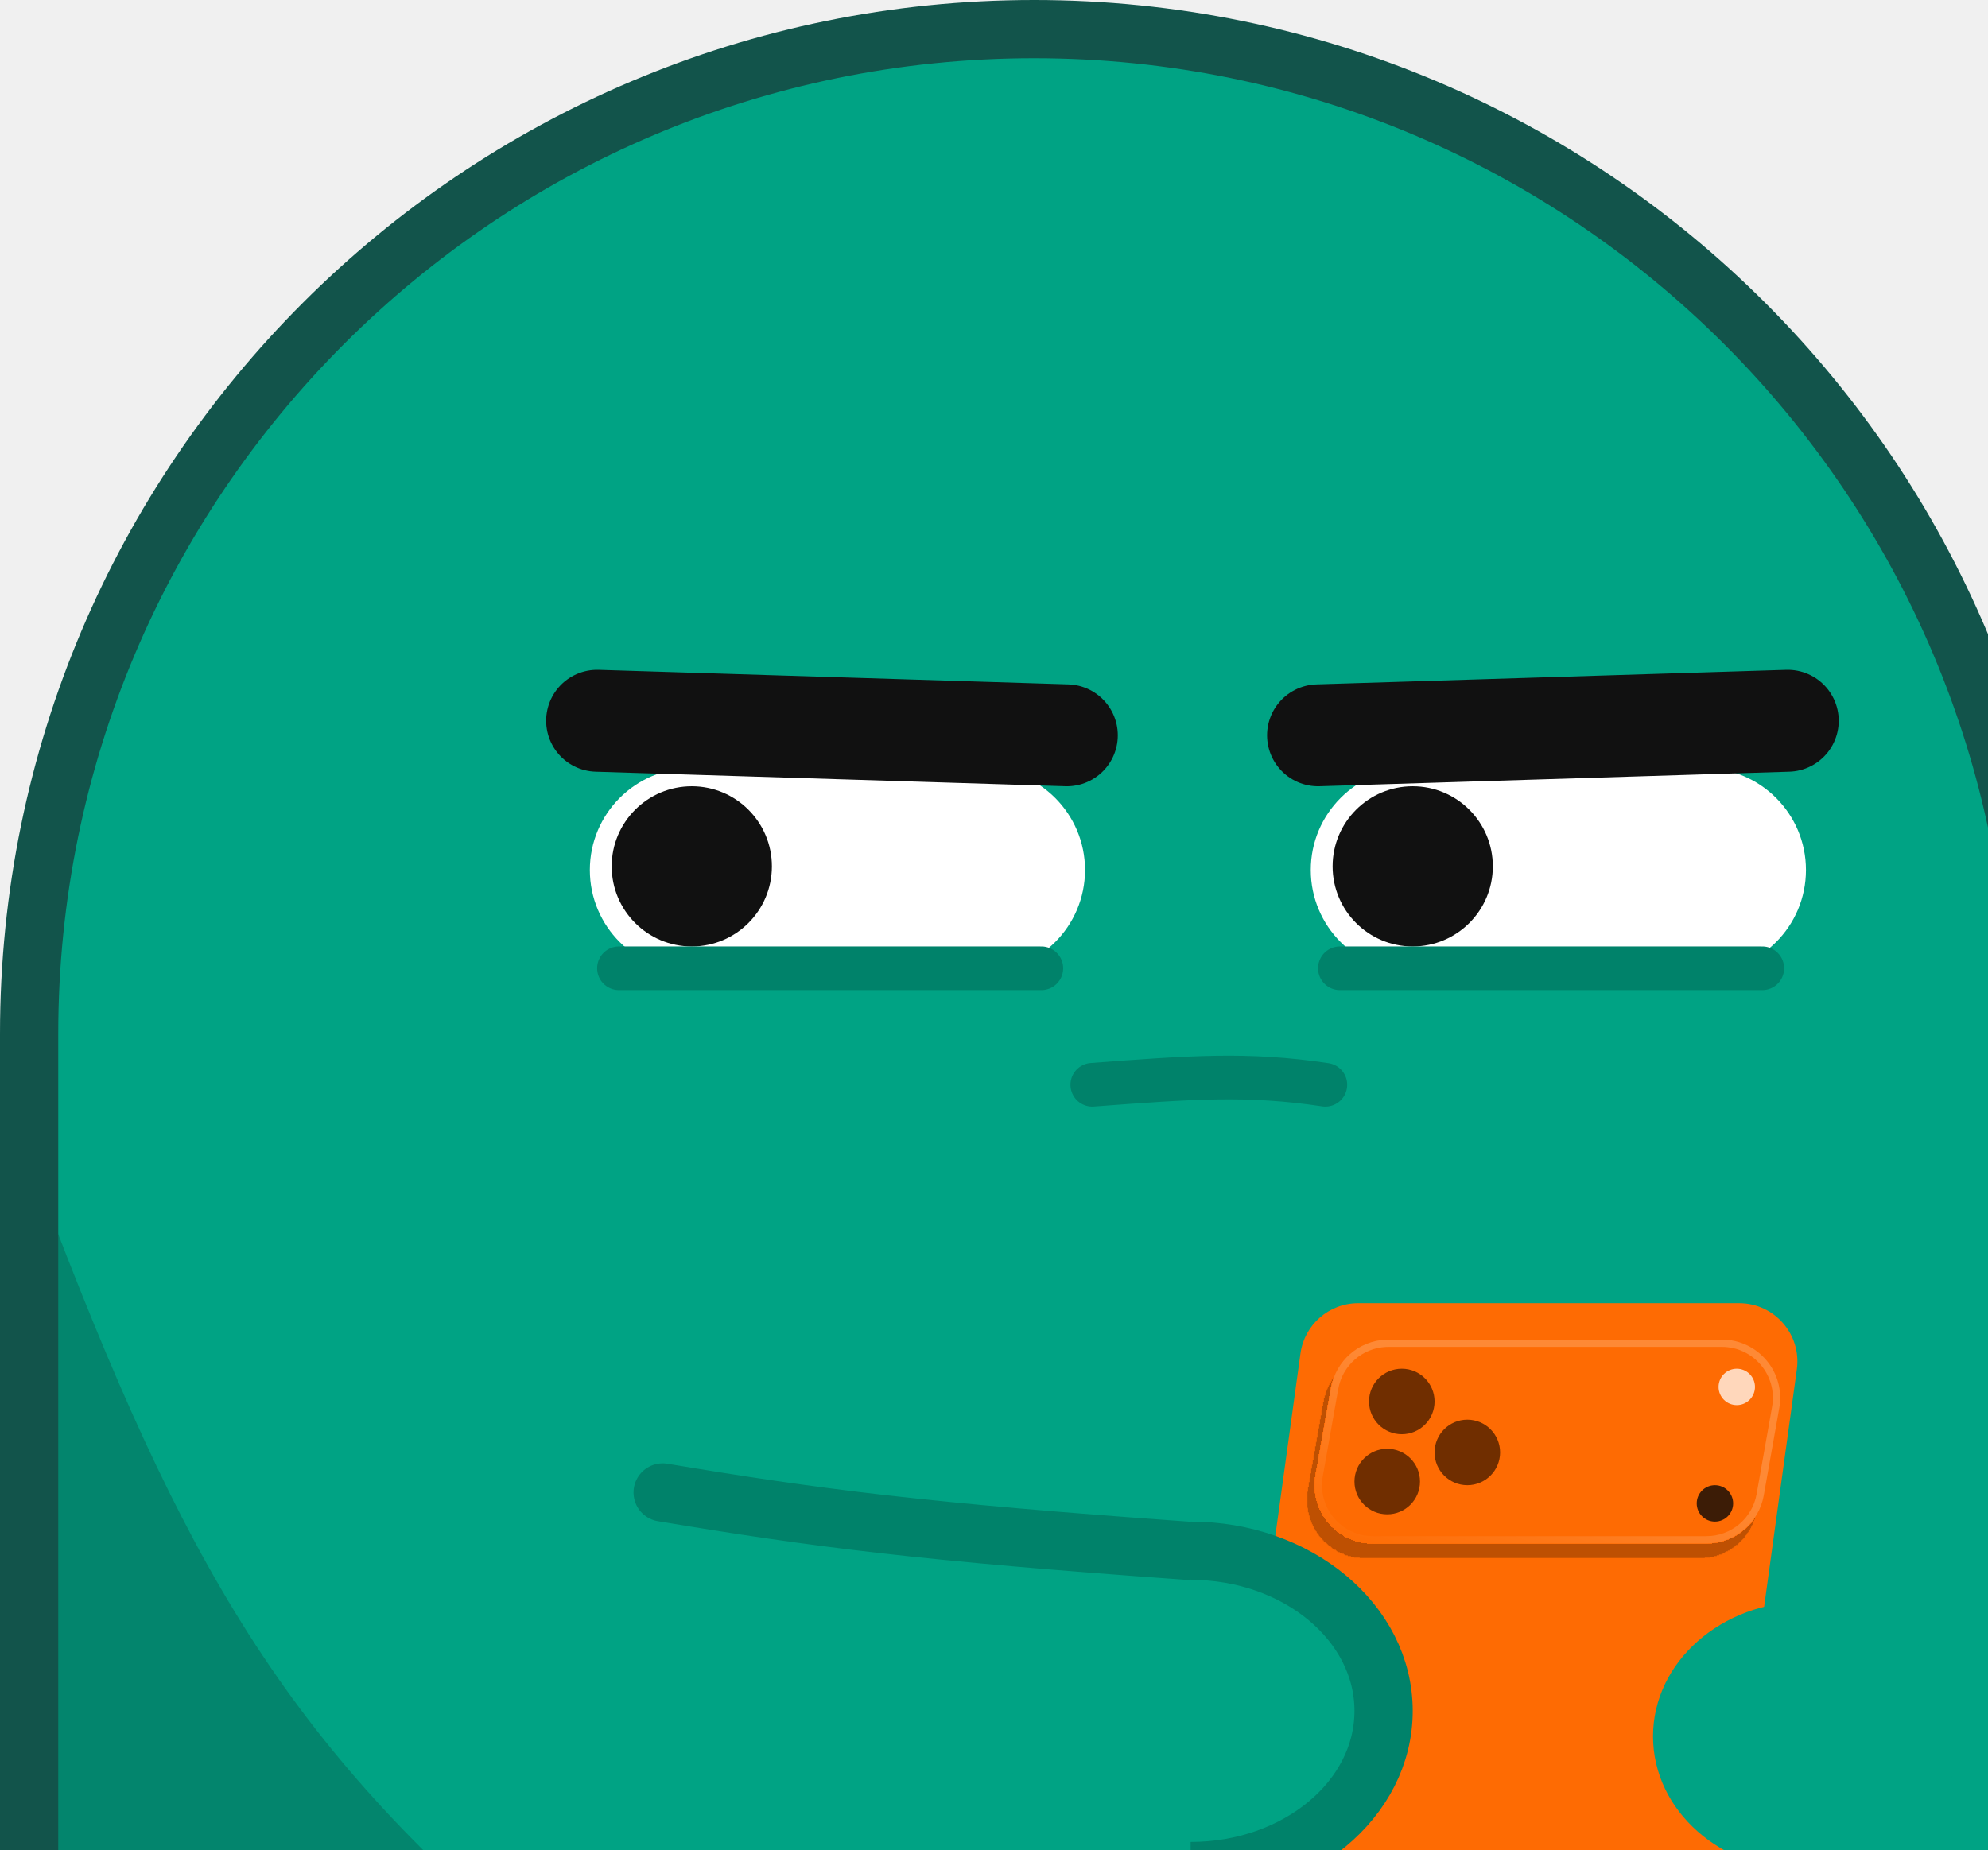
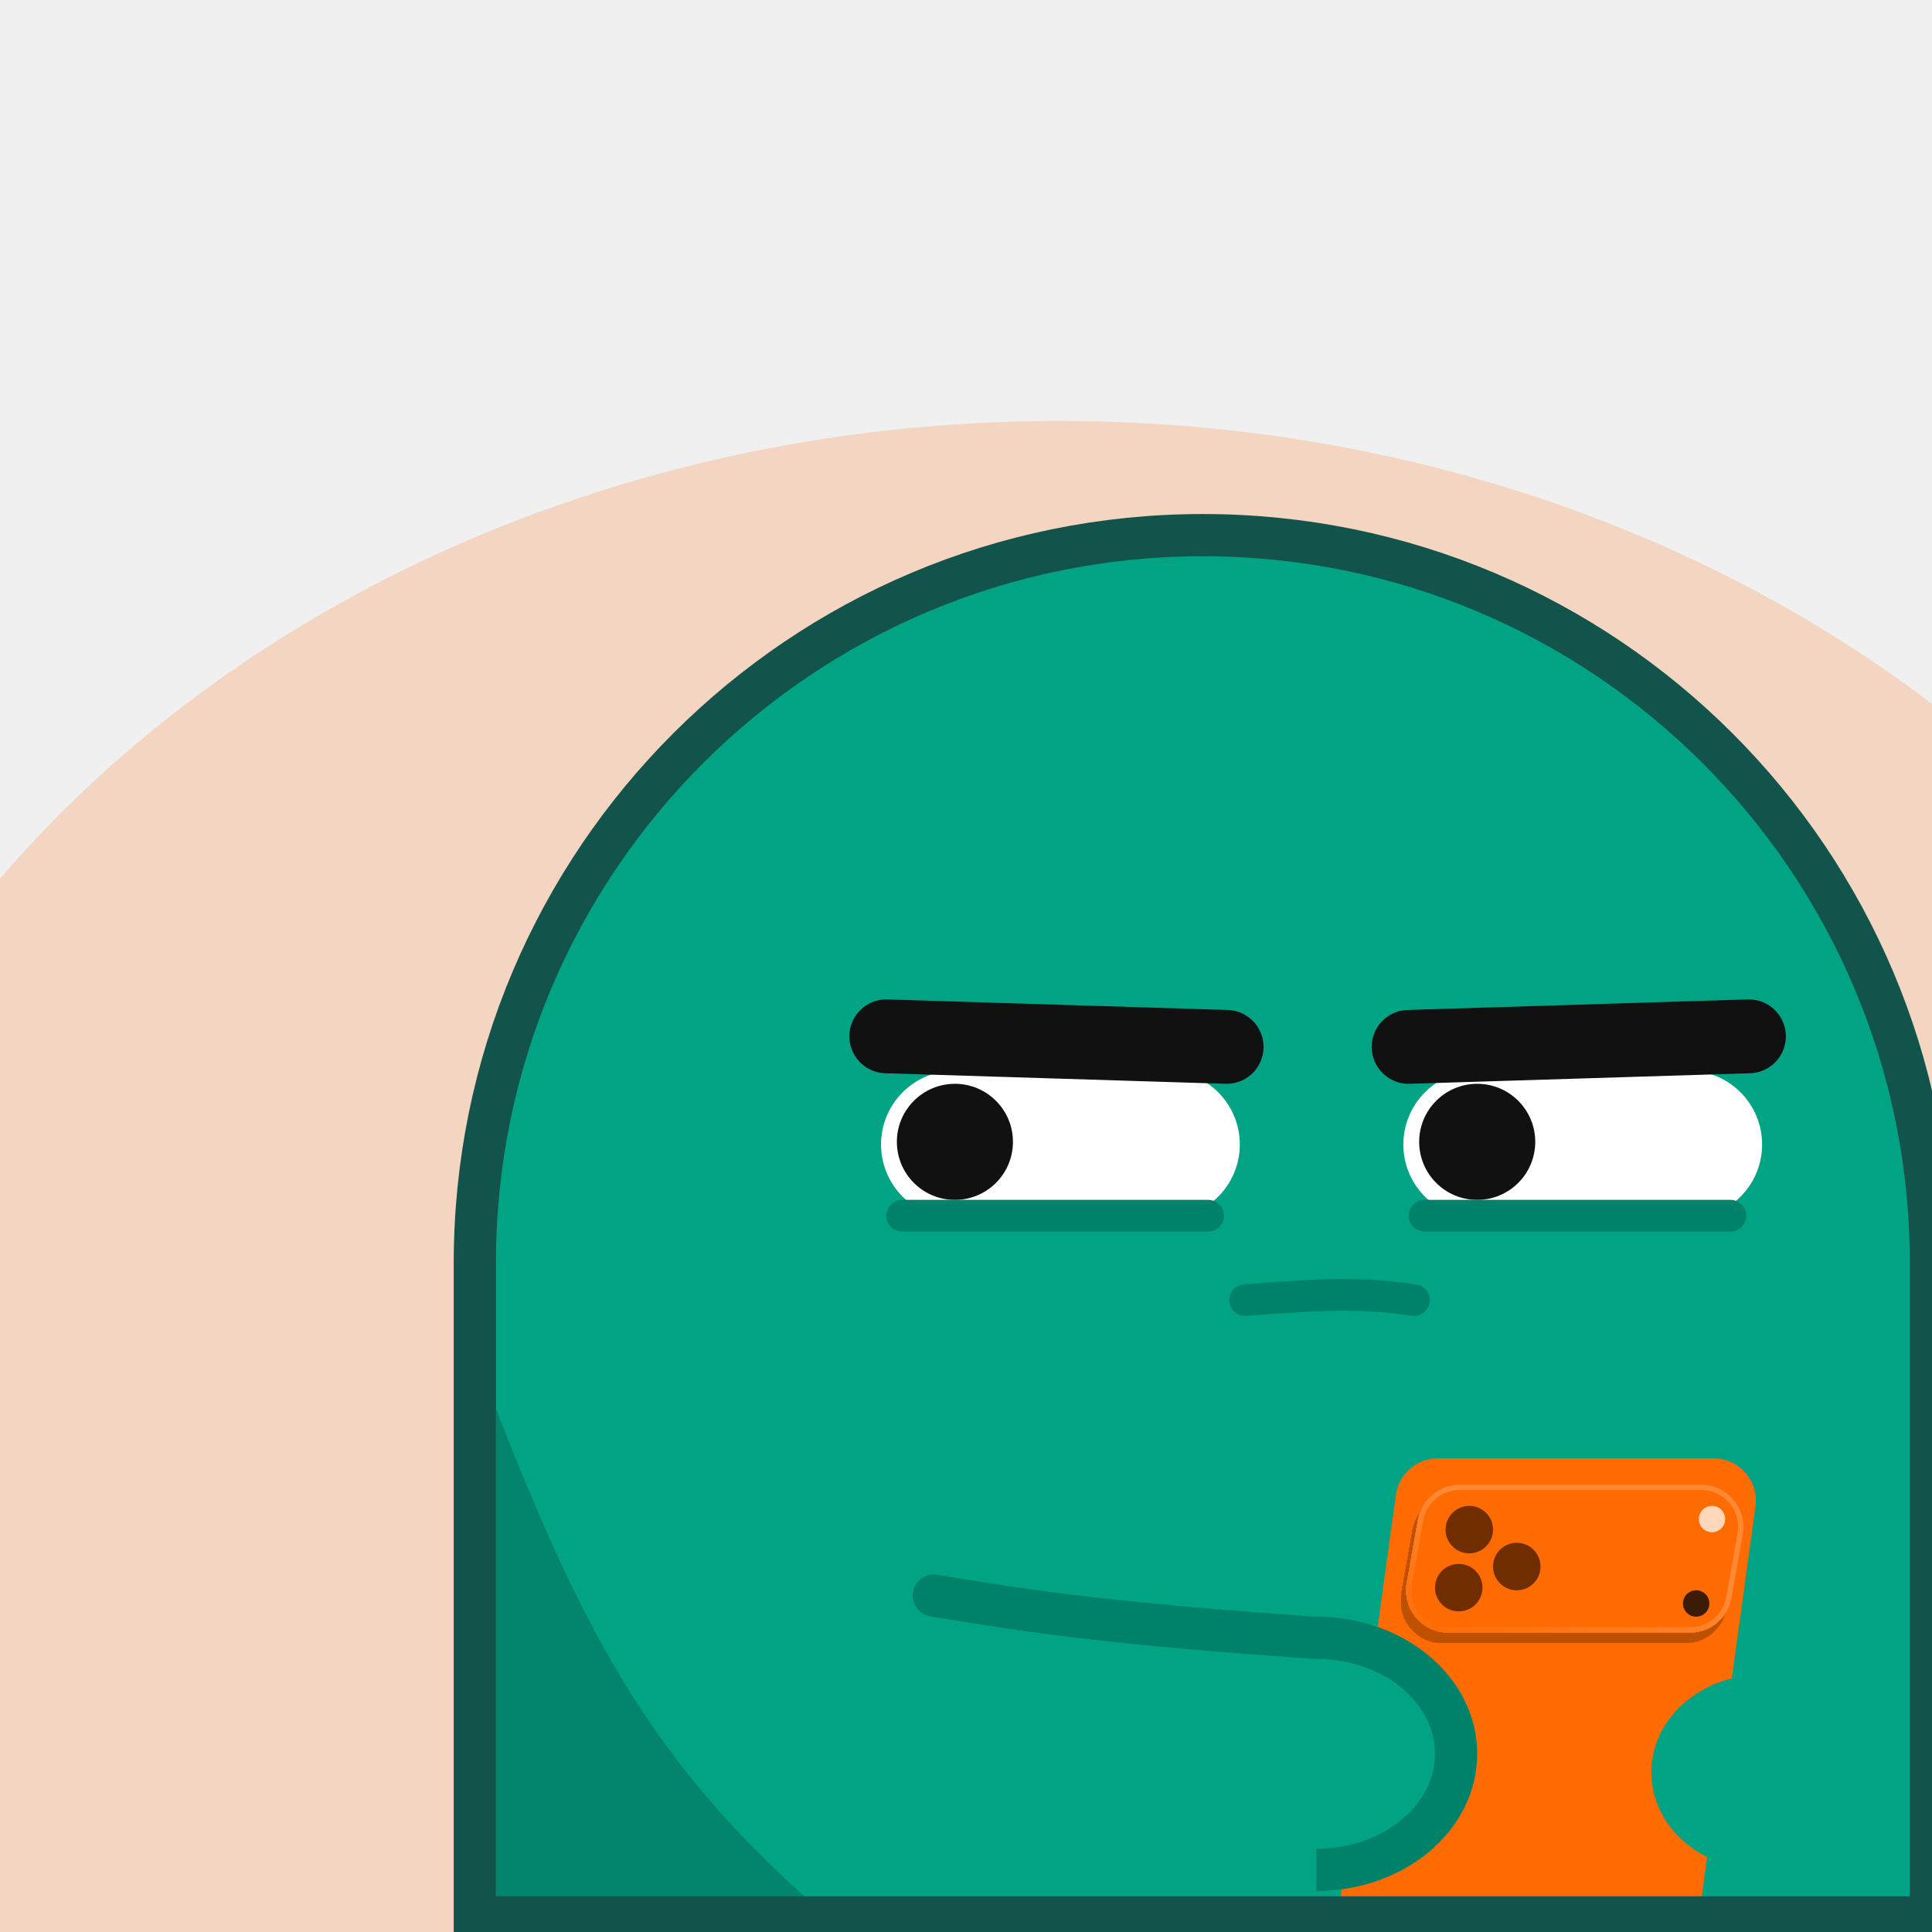
- <svg xmlns="http://www.w3.org/2000/svg" width="273" height="254" viewBox="0 0 273 254" fill="none">
-   <g clip-path="url(#clip0_137_587)">
-     <path d="M4 142C4 65.785 65.785 4 142 4C218.215 4 280 65.785 280 142V266H4V142Z" fill="#00A384" />
-     <rect x="81" y="105.5" width="68" height="28" rx="14" fill="white" />
-     <circle cx="95" cy="119" r="11" fill="#111111" />
-     <path d="M82 99L146.5 101" stroke="#111111" stroke-width="14" stroke-linecap="round" />
-     <rect x="180" y="105.5" width="68" height="28" rx="14" fill="white" />
-     <circle cx="194" cy="119" r="11" fill="#111111" />
-     <path d="M181 101L245.5 99" stroke="#111111" stroke-width="14" stroke-linecap="round" />
-     <path opacity="0.2" d="M71 266C37.269 236.985 23.696 211.707 4 159V266H71Z" fill="#111111" />
-     <path d="M178.584 185.908C179.129 181.949 182.513 179 186.509 179H238.822C243.675 179 247.41 183.285 246.748 188.092L236.416 263.092C235.871 267.051 232.487 270 228.491 270H176.178C171.325 270 167.59 265.715 168.252 260.908L178.584 185.908Z" fill="#FE6B03" />
-     <g filter="url(#filter0_d_137_587)">
-       <path d="M182.792 190.604C183.469 186.784 186.789 184 190.669 184H236.458C241.434 184 245.203 188.496 244.335 193.396L242.208 205.396C241.531 209.216 238.211 212 234.331 212H188.542C183.566 212 179.797 207.504 180.665 202.604L182.792 190.604Z" fill="#FE6B03" />
-       <path d="M190.669 184.5H236.458C241.123 184.5 244.657 188.715 243.843 193.309L241.716 205.309C241.081 208.89 237.968 211.5 234.331 211.5H188.542C183.877 211.5 180.343 207.285 181.157 202.691L183.284 190.691C183.899 187.222 186.84 184.664 190.33 184.508L190.669 184.5Z" stroke="url(#paint0_linear_137_587)" stroke-opacity="0.2" />
+ <svg xmlns="http://www.w3.org/2000/svg" width="436" height="436" viewBox="0 0 436 436" fill="none">
+   <g clip-path="url(#clip0_1073_44)">
+     <ellipse opacity="0.2" cx="239" cy="344.728" rx="295" ry="249.728" fill="#FE6B03" />
+     <g clip-path="url(#clip1_1073_44)">
+       <path d="M107.153 285.067C107.153 194.325 180.714 120.765 271.455 120.765V120.765C362.197 120.765 435.757 194.325 435.757 285.067V432.701H107.153V285.067Z" fill="#00A384" />
+       <rect x="198.829" y="241.61" width="80.96" height="33.337" rx="16.668" fill="white" />
+       <circle cx="215.497" cy="257.683" r="13.097" fill="#111111" />
+       <path d="M200.02 233.871L276.813 236.253" stroke="#111111" stroke-width="16.668" stroke-linecap="round" />
+       <rect x="316.698" y="241.61" width="80.96" height="33.337" rx="16.668" fill="white" />
+       <circle cx="333.367" cy="257.683" r="13.097" fill="#111111" />
+       <path d="M317.889 236.252L394.682 233.871" stroke="#111111" stroke-width="16.668" stroke-linecap="round" />
+       <path opacity="0.2" d="M186.923 432.7C146.764 398.155 130.603 368.06 107.153 305.307V432.7H186.923Z" fill="#111111" />
+       <path d="M315.012 337.344C315.661 332.63 319.69 329.119 324.448 329.119H386.732C392.509 329.119 396.956 334.22 396.167 339.943L383.866 429.238C383.217 433.951 379.189 437.463 374.431 437.463H312.147C306.37 437.463 301.923 432.361 302.711 426.638L315.012 337.344Z" fill="#FE6B03" />
+       <g filter="url(#filter0_d_1073_44)">
+         <path d="M320.022 342.934C320.828 338.386 324.781 335.072 329.4 335.072H383.916C389.841 335.072 394.329 340.424 393.295 346.259L390.763 360.546C389.957 365.094 386.003 368.408 381.384 368.408H326.868C320.943 368.408 316.456 363.056 317.49 357.222L320.022 342.934Z" fill="#FE6B03" />
+         <path d="M329.401 335.667H383.916C389.471 335.667 393.678 340.685 392.708 346.155L390.176 360.442C389.421 364.706 385.715 367.813 381.384 367.813H326.869C321.314 367.813 317.107 362.795 318.076 357.326L320.608 343.039C321.364 338.775 325.07 335.667 329.401 335.667Z" stroke="url(#paint0_linear_1073_44)" stroke-opacity="0.2" stroke-width="1.191" />
+       </g>
+       <ellipse cx="297.053" cy="395.792" rx="31.551" ry="26.193" fill="#00A384" />
+       <path d="M297.053 421.985C314.478 421.985 328.604 410.258 328.604 395.792C328.604 381.326 314.478 369.599 297.053 369.599" stroke="#00826A" stroke-width="9.525" />
+       <ellipse cx="397.658" cy="399.959" rx="25.003" ry="22.026" fill="#00A384" />
+       <path d="M296.458 369.599C253.183 366.513 236.138 364.318 210.735 360.074" stroke="#00826A" stroke-width="9.525" stroke-linecap="round" />
+       <circle cx="331.58" cy="345.192" r="5.358" fill="#702E00" />
+       <circle cx="329.199" cy="358.288" r="5.358" fill="#702E00" />
+       <circle cx="342.296" cy="353.526" r="5.358" fill="#702E00" />
+       <circle cx="386.348" cy="342.81" r="2.976" fill="#FFD7BB" />
+       <circle cx="382.776" cy="361.86" r="2.976" fill="#3C1C06" />
+       <path d="M280.98 293.401C297.16 292.189 306.265 291.478 319.079 293.401" stroke="#00826A" stroke-width="7.144" stroke-linecap="round" />
+       <path d="M203.592 274.351H272.646" stroke="#00826A" stroke-width="7.144" stroke-linecap="round" />
+       <path d="M321.46 274.351H390.515" stroke="#00826A" stroke-width="7.144" stroke-linecap="round" />
    </g>
-     <ellipse cx="163.5" cy="235" rx="26.5" ry="22" fill="#00A384" />
-     <path d="M163.5 257C178.136 257 190 247.15 190 235C190 222.85 178.136 213 163.5 213" stroke="#00826A" stroke-width="8" />
-     <ellipse cx="248" cy="238.5" rx="21" ry="18.5" fill="#00A384" />
-     <path d="M163 213C126.652 210.408 112.336 208.564 91 205" stroke="#00826A" stroke-width="8" stroke-linecap="round" />
-     <circle cx="192.5" cy="192.5" r="4.5" fill="#702E00" />
-     <circle cx="190.5" cy="203.5" r="4.5" fill="#702E00" />
-     <circle cx="201.5" cy="199.5" r="4.5" fill="#702E00" />
-     <circle cx="238.5" cy="190.5" r="2.5" fill="#FFD7BB" />
-     <circle cx="235.5" cy="206.5" r="2.5" fill="#3C1C06" />
-     <path d="M150 149C163.59 147.982 171.238 147.385 182 149" stroke="#00826A" stroke-width="6" stroke-linecap="round" />
-     <path d="M85 133H143" stroke="#00826A" stroke-width="6" stroke-linecap="round" />
-     <path d="M184 133H242" stroke="#00826A" stroke-width="6" stroke-linecap="round" />
+     <path d="M107.153 285.067C107.153 194.325 180.714 120.765 271.455 120.765V120.765C362.197 120.765 435.757 194.325 435.757 285.067V432.701H107.153V285.067Z" stroke="#12544B" stroke-width="9.525" />
  </g>
-   <path d="M4 142C4 65.785 65.785 4 142 4C218.215 4 280 65.785 280 142V266H4V142Z" stroke="#12544B" stroke-width="8" />
  <defs>
-     <filter id="filter0_d_137_587" x="179.54" y="184" width="64.92" height="30" filterUnits="userSpaceOnUse" color-interpolation-filters="sRGB">
+     <filter id="filter0_d_1073_44" x="316.151" y="335.072" width="77.293" height="35.718" filterUnits="userSpaceOnUse" color-interpolation-filters="sRGB">
      <feFlood flood-opacity="0" result="BackgroundImageFix" />
      <feColorMatrix in="SourceAlpha" type="matrix" values="0 0 0 0 0 0 0 0 0 0 0 0 0 0 0 0 0 0 127 0" result="hardAlpha" />
-       <feOffset dx="-1" dy="2" />
+       <feOffset dx="-1.191" dy="2.381" />
      <feComposite in2="hardAlpha" operator="out" />
      <feColorMatrix type="matrix" values="0 0 0 0 0 0 0 0 0 0 0 0 0 0 0 0 0 0 0.25 0" />
-       <feBlend mode="normal" in2="BackgroundImageFix" result="effect1_dropShadow_137_587" />
-       <feBlend mode="normal" in="SourceGraphic" in2="effect1_dropShadow_137_587" result="shape" />
+       <feBlend mode="normal" in2="BackgroundImageFix" result="effect1_dropShadow_1073_44" />
+       <feBlend mode="normal" in="SourceGraphic" in2="effect1_dropShadow_1073_44" result="shape" />
    </filter>
-     <linearGradient id="paint0_linear_137_587" x1="191" y1="186.5" x2="181.5" y2="212" gradientUnits="userSpaceOnUse">
+     <linearGradient id="paint0_linear_1073_44" x1="329.794" y1="338.048" x2="318.484" y2="368.408" gradientUnits="userSpaceOnUse">
      <stop stop-color="white" />
      <stop offset="1" stop-color="#FE6B03" />
    </linearGradient>
-     <clipPath id="clip0_137_587">
-       <path d="M4 142C4 65.785 65.785 4 142 4C218.215 4 280 65.785 280 142V266H4V142Z" fill="white" />
+     <clipPath id="clip0_1073_44">
+       <rect width="436" height="436" fill="white" />
+     </clipPath>
+     <clipPath id="clip1_1073_44">
+       <path d="M107.153 285.067C107.153 194.325 180.714 120.765 271.455 120.765V120.765C362.197 120.765 435.757 194.325 435.757 285.067V432.701H107.153V285.067Z" fill="white" />
    </clipPath>
  </defs>
</svg>
